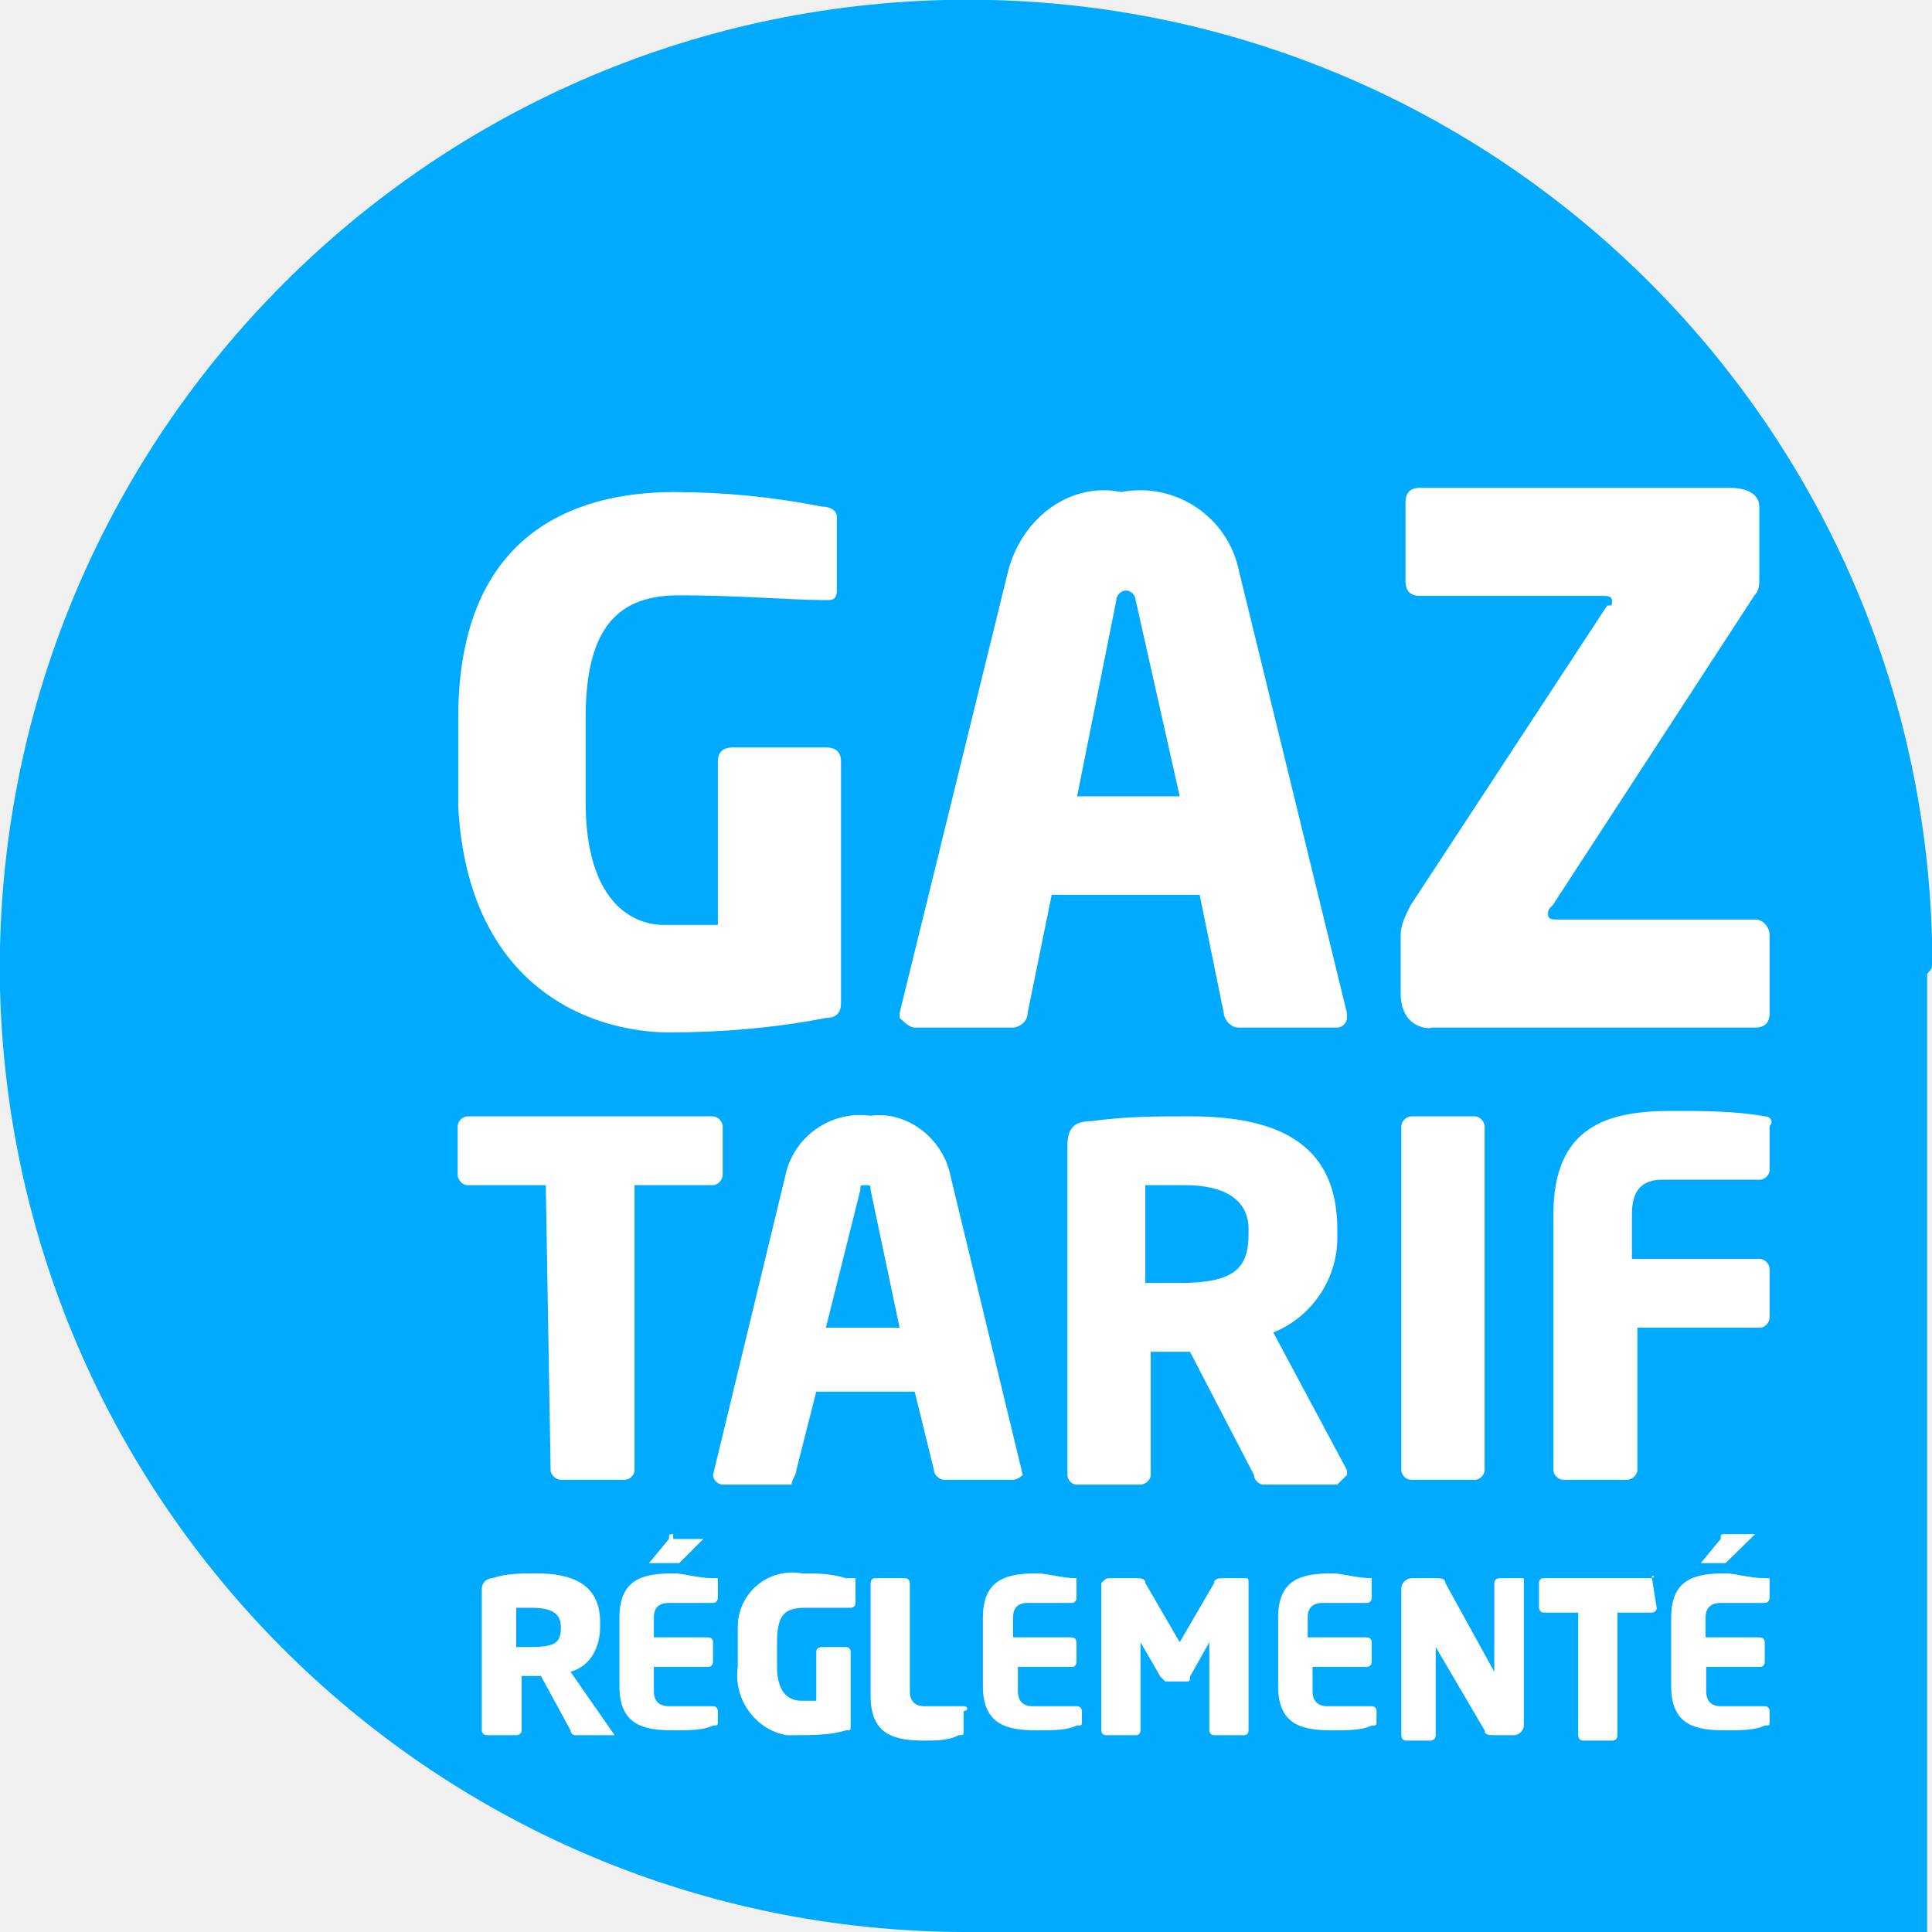
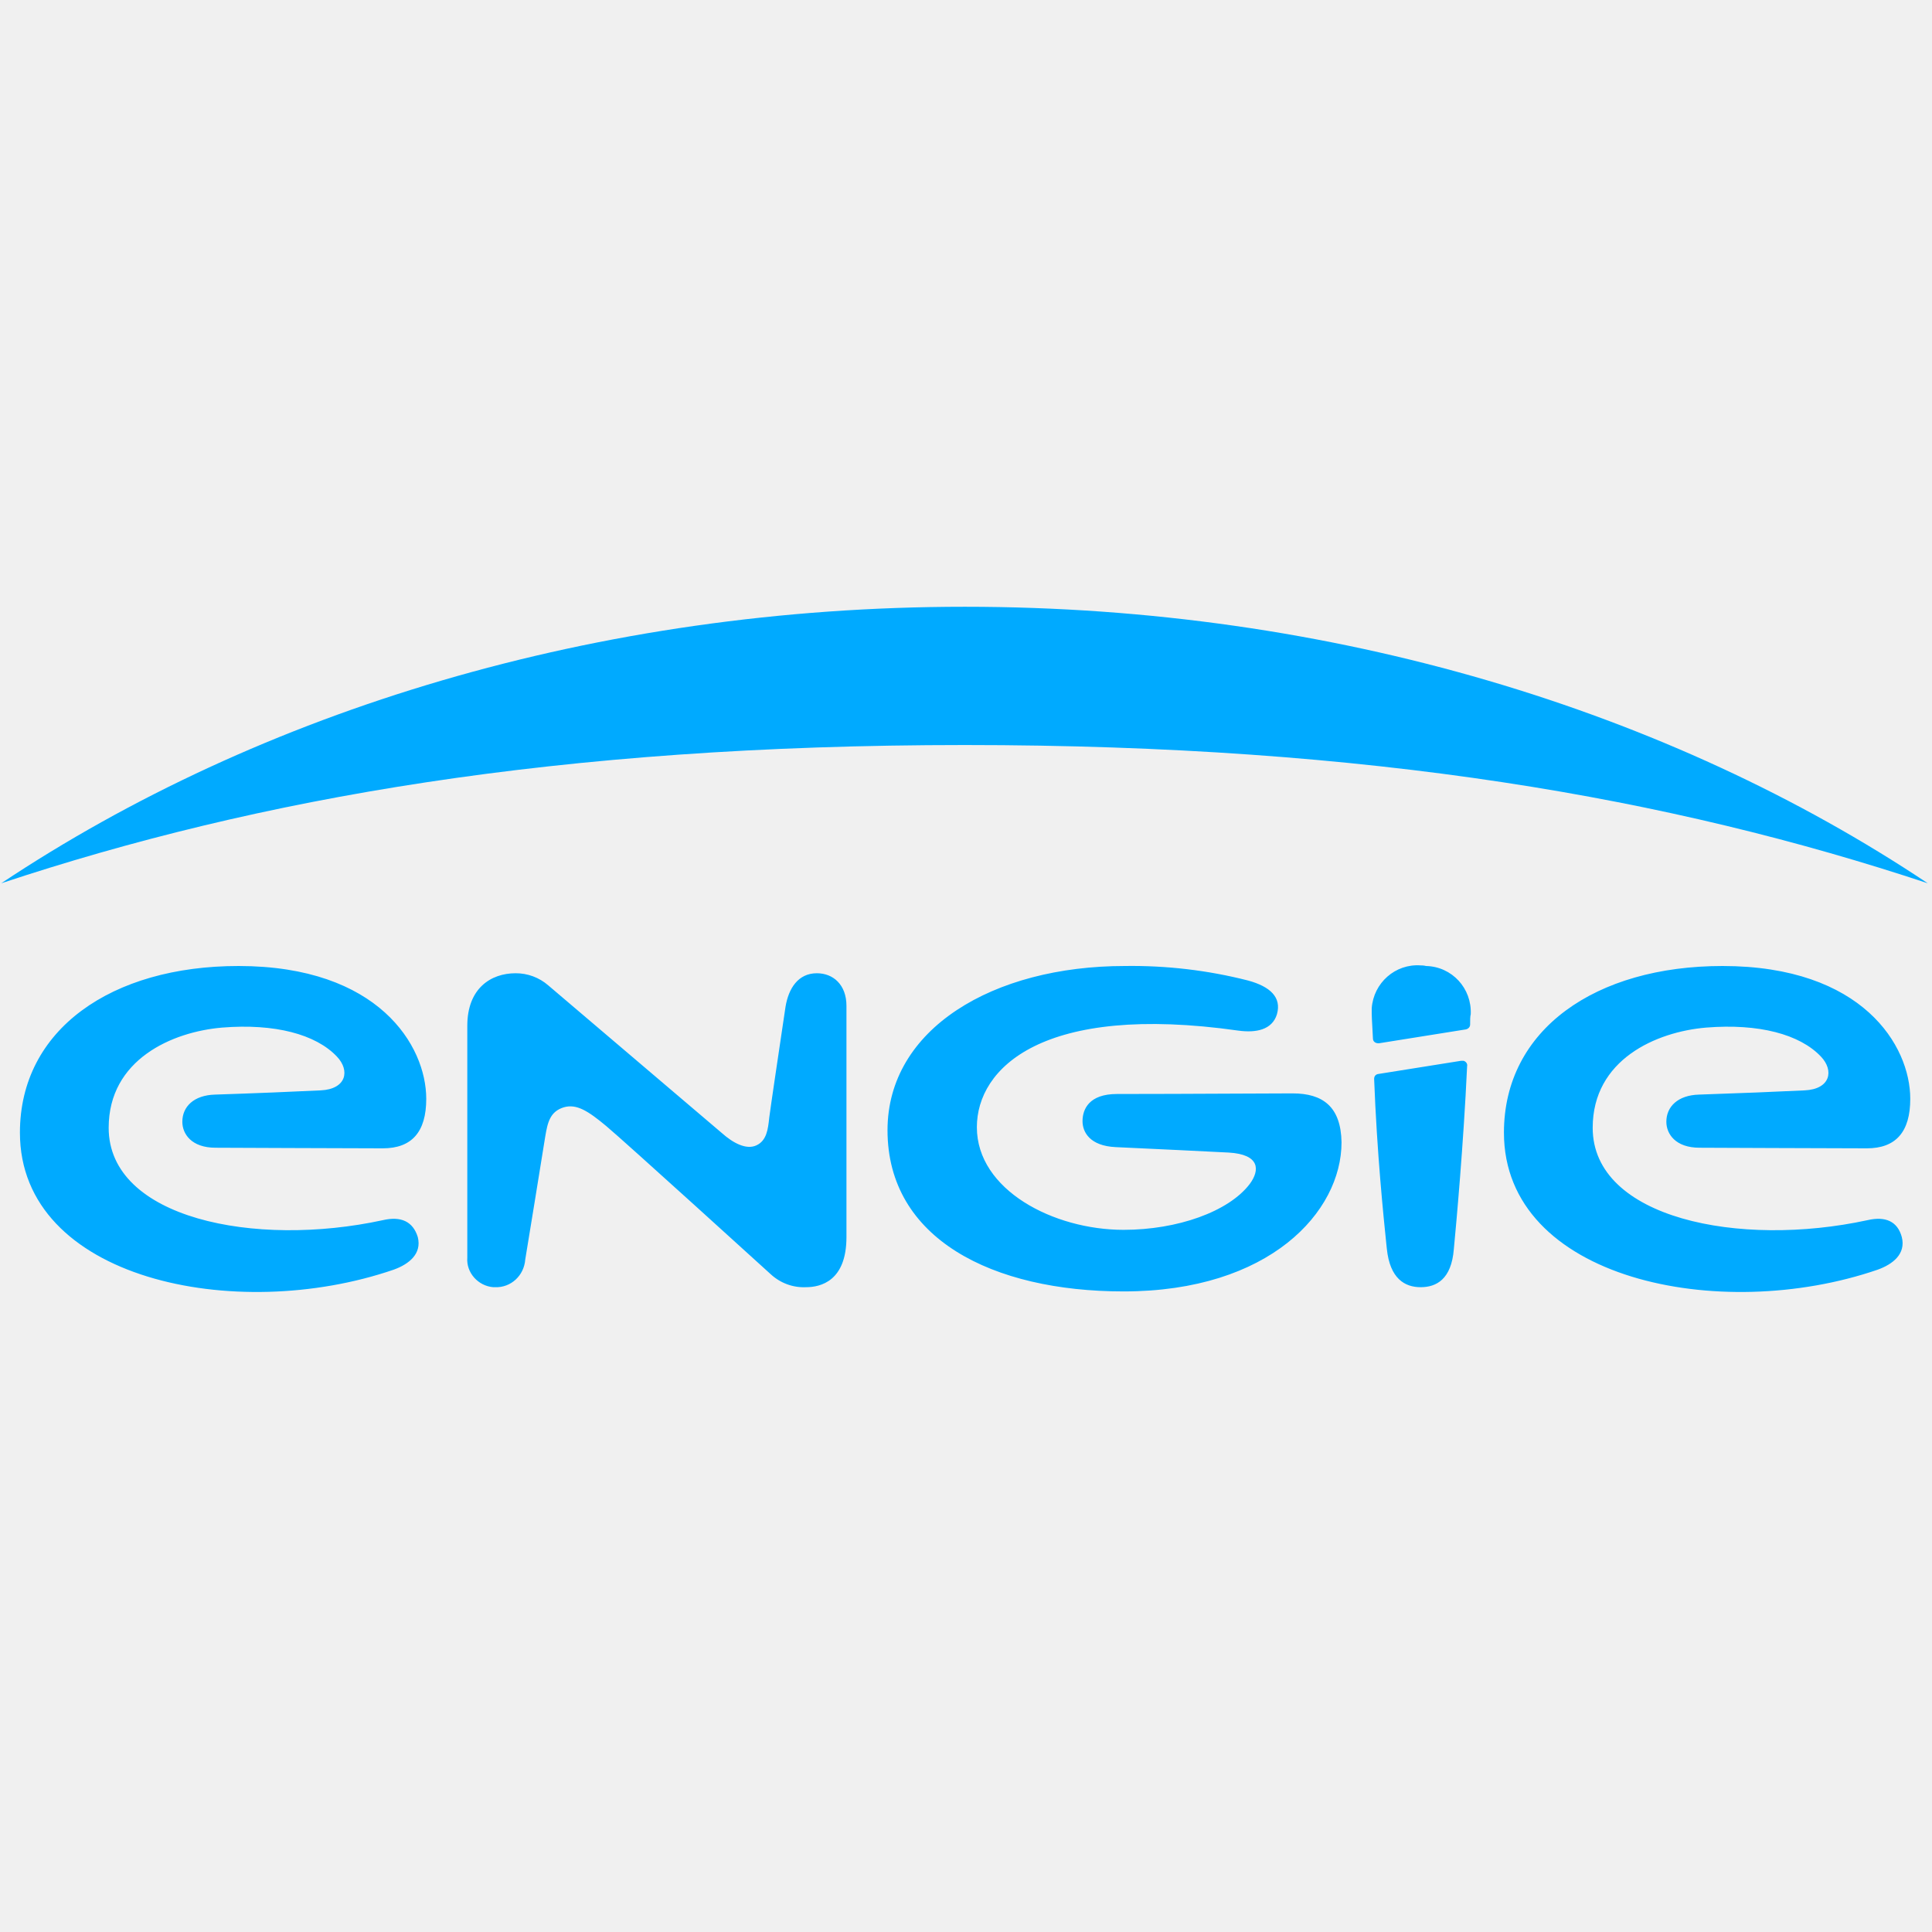
- <svg xmlns="http://www.w3.org/2000/svg" viewBox="0 0 32 32">
-   <g fill="none" fill-rule="evenodd">
-     <path fill="#00AAFF" fill-rule="nonzero" d="M32 15.96v-.4A15.99 15.99 0 0 0 15.64 0 16.05 16.05 0 0 0 0 16.37 16.02 16.02 0 0 0 15.96 32h15.96V16.13c.08-.09.08-.09.08-.17z" />
-     <path fill="#FFFFFF" fill-rule="nonzero" d="M11.08 17.1c.9 0 1.79-.08 2.6-.24.17 0 .25-.08.25-.25v-3.99c0-.16-.08-.24-.25-.24h-1.54c-.17 0-.25.08-.25.24v2.7H11c-.56 0-1.3-.42-1.3-2.04v-1.39c0-1.54.57-2.03 1.55-2.03.98 0 1.87.08 2.44.08.08 0 .17 0 .17-.16V8.55c0-.08-.09-.16-.25-.16-.81-.16-1.63-.24-2.44-.24-1.71 0-3.58.73-3.58 3.74v1.47c.16 3 2.2 3.74 3.5 3.74zm12.62-.08h5.37c.16 0 .24-.08.24-.24v-1.3c0-.09-.08-.25-.24-.25H25.8c-.08 0-.16 0-.16-.08s0-.08.08-.16l3.34-5.13c.08-.08.08-.17.08-.33V8.4c0-.24-.24-.32-.49-.32h-5.13c-.16 0-.24.08-.24.24v1.3c0 .17.08.25.24.25h3.02c.08 0 .16 0 .16.08s0 .08-.08.08L23.36 15c-.08.16-.16.32-.16.48v.98c0 .4.24.57.49.57zM9.12 24.35c0 .08.09.16.17.16h1.06c.08 0 .16-.08.16-.16v-4.72h1.3c.08 0 .16-.09.16-.17v-.81a.18.18 0 0 0-.16-.16H7.74a.18.18 0 0 0-.16.16v.81c0 .08.08.17.16.17h1.3l.08 4.72zm4.07 0l.33-1.3h1.63l.32 1.3c0 .08.09.16.17.16h1.14c.08 0 .16-.08.16-.08l-1.22-5.05c-.16-.57-.73-.98-1.3-.9a1.27 1.27 0 0 0-1.39.9l-1.22 5.05c0 .08.08.16.16.16h1.14c0-.08.08-.16.08-.24zm1.06-4.64c0-.08 0-.08.08-.08.09 0 .09 0 .09.08l.48 2.28h-1.22l.57-2.28zm8.06 4.72v-.08l-1.22-2.28a1.7 1.7 0 0 0 1.06-1.63v-.08c0-1.47-1.06-1.87-2.44-1.87-.57 0-1.06 0-1.63.08-.25 0-.4.08-.4.4v5.46c0 .08.07.16.15.16h1.06c.08 0 .17-.08.17-.16v-2.04h.65l1.06 2.04c0 .08.08.16.16.16h1.22l.16-.16zm-1.63-3.99c0 .57-.24.81-1.14.81h-.57v-1.62h.66c.65 0 1.05.24 1.05.73v.08zm3.75 4.07c.08 0 .16-.08.16-.16v-5.7a.18.18 0 0 0-.16-.16h-1.06a.18.18 0 0 0-.16.16v5.7c0 .08.08.16.16.16h1.06zm4.8-6.02c-.49-.09-1.06-.09-1.54-.09-1.06 0-1.96.25-1.96 1.71v4.24c0 .08.08.16.16.16h1.06c.08 0 .17-.08.17-.16v-2.36h2.03c.08 0 .16-.08.16-.17v-.81a.18.18 0 0 0-.16-.16h-2.12v-.74c0-.4.17-.57.5-.57h1.62c.08 0 .16-.08.16-.16v-.73c.08-.08 0-.16-.08-.16zm-19.78 9.2c.33-.09.49-.41.49-.74v-.08c0-.65-.49-.81-1.06-.81-.24 0-.49 0-.73.08a.18.18 0 0 0-.17.16v2.36s0 .08.09.08h.48s.09 0 .09-.08v-.9h.32l.49.9s0 .08.08.08h.65l-.73-1.05zm-.16-.74c0 .25-.08.33-.5.33h-.24v-.65h.25c.32 0 .49.08.49.32zm2.52-.81c-.24 0-.49-.08-.65-.08-.49 0-.9.08-.9.73v1.14c0 .65.41.73.9.73.24 0 .49 0 .65-.08.08 0 .08 0 .08-.08v-.16s0-.08-.08-.08h-.73c-.17 0-.25-.09-.25-.25v-.4h.9s.08 0 .08-.09v-.32s0-.08-.08-.08h-.9v-.33c0-.16.08-.24.25-.24h.73s.08 0 .08-.09v-.32h-.08zm-.65-.73c-.08 0-.08 0-.08.08l-.33.4h.5l.4-.4h-.5v-.08zm2.85.73c-.25-.08-.49-.08-.73-.08a.9.9 0 0 0-1.06.9v.64c-.08.57.32 1.06.81 1.14h.16c.25 0 .57 0 .82-.08.08 0 .08 0 .08-.08v-1.22s0-.08-.08-.08h-.4s-.09 0-.09.08v.81h-.24c-.17 0-.41-.08-.41-.57v-.4c0-.5.16-.57.49-.57h.73s.08 0 .08-.08v-.41h-.16zm1.95 2.12h-.65c-.16 0-.24-.09-.24-.25v-1.79s0-.08-.08-.08h-.5s-.07 0-.07.08v1.87c0 .65.4.74.9.74.15 0 .4 0 .56-.09.08 0 .08 0 .08-.08v-.32c.08 0 .08-.08 0-.08.08 0 .08 0 0 0zm1.87-2.12c-.24 0-.48-.08-.65-.08-.48 0-.9.08-.9.73v1.14c0 .65.42.73.9.73.25 0 .5 0 .65-.08.09 0 .09 0 .09-.08v-.16s0-.08-.09-.08h-.73c-.16 0-.24-.09-.24-.25v-.4h.9s.07 0 .07-.09v-.32s0-.08-.08-.08h-.97v-.33c0-.16.08-.24.24-.24h.73s.08 0 .08-.09v-.32c.09 0 .09 0 0 0zm2.77 0h-.32c-.08 0-.17 0-.17.08l-.57.98-.57-.98c0-.08-.08-.08-.16-.08h-.4c-.09 0-.09 0-.17.08v2.44s0 .08.08.08h.5s.07 0 .07-.08V27.2l.33.57.08.08h.33c.08 0 .08 0 .08-.08l.32-.57v1.46s0 .08.08.08h.5s.07 0 .07-.08v-2.44c0-.08 0-.08-.08-.08zm2.12 0c-.24 0-.49-.08-.65-.08-.49 0-.9.08-.9.73v1.14c0 .65.41.73.9.73.24 0 .49 0 .65-.08.08 0 .08 0 .08-.08v-.16s0-.08-.08-.08h-.73c-.17 0-.25-.09-.25-.25v-.4h.9s.08 0 .08-.09v-.32s0-.08-.08-.08h-.98v-.33c0-.16.08-.24.25-.24h.73s.08 0 .08-.09v-.32c.08 0 .08 0 0 0zm2.52 0h-.4s-.09 0-.09.08v1.47l-.81-1.47c0-.08-.08-.08-.16-.08h-.4a.18.18 0 0 0-.17.16v2.44s0 .09.08.09h.4s.09 0 .09-.09v-1.46l.81 1.38c0 .08.08.08.16.08h.33c.08 0 .16-.08.16-.16v-2.44c.08 0 0 0 0 0zm2.12 0h-1.8s-.07 0-.07.08v.4s0 .09.08.09h.57v2.03s0 .09.08.09h.49s.08 0 .08-.09v-2.03h.57s.08 0 .08-.08l-.08-.5c.08 0 0-.07 0 0zm1.22-.25s.08 0 0 0l.49-.48h-.49c-.08 0-.08 0-.08.08l-.33.4h.41zm.65.25c-.24 0-.49-.08-.65-.08-.49 0-.9.08-.9.73v1.14c0 .65.41.73.9.73.25 0 .49 0 .65-.08.08 0 .08 0 .08-.08v-.16s0-.08-.08-.08h-.73c-.16 0-.24-.09-.24-.25v-.4h.9s.07 0 .07-.09v-.32s0-.08-.08-.08h-.9v-.33c0-.16.09-.24.25-.24h.73s.08 0 .08-.09v-.32h-.08zm-14.08-9.12h1.63c.08 0 .24-.08.24-.24l.4-1.96h2.45l.4 1.96c0 .08.09.24.25.24h1.63c.08 0 .16-.08.16-.16v-.08l-1.79-7.33a1.67 1.67 0 0 0-1.95-1.3c-.82-.17-1.63.4-1.87 1.3l-1.8 7.33v.08c.09.08.17.16.25.16zm3.34-7.08c0-.08.08-.16.16-.16s.16.08.16.16l.73 3.25h-1.7l.65-3.25z" />
-   </g>
+ <svg xmlns="http://www.w3.org/2000/svg" width="32" height="32" viewBox="0 0 32 32" fill="none">
+   <path fill-rule="evenodd" clip-rule="evenodd" d="M31.93 14.63C27.66 11.78 22.08 10.05 15.98 10.05C9.88 10.05 4.3 11.78 0.02 14.63C4.27 13.22 9.24 12.34 15.98 12.34C22.72 12.34 27.68 13.22 31.93 14.63ZM13.53 16.12C13.22 16.12 13.06 16.37 13.01 16.68C12.997 16.769 12.975 16.916 12.949 17.09C12.876 17.582 12.77 18.291 12.74 18.52L12.74 18.524C12.72 18.703 12.699 18.891 12.53 18.97C12.36 19.05 12.14 18.93 11.96 18.77L9.08 16.32C8.93 16.19 8.738 16.119 8.54 16.12C8.13 16.12 7.74 16.37 7.74 16.99V20.83C7.72 21.08 7.92 21.3 8.17 21.32H8.2C8.46 21.33 8.68 21.13 8.7 20.86C8.7 20.86 9 19.03 9.03 18.83C9.07 18.59 9.11 18.41 9.34 18.34C9.55 18.28 9.74 18.4 10.04 18.65C10.34 18.9 12.76 21.1 12.76 21.1C12.92 21.25 13.13 21.33 13.35 21.32C13.59 21.32 14.02 21.22 14.02 20.49V16.66C14.02 16.31 13.8 16.12 13.53 16.12ZM26.38 18.68C26.38 20.18 28.81 20.67 30.93 20.21C31.23 20.14 31.43 20.23 31.5 20.49C31.57 20.77 31.35 20.94 31.1 21.03C28.48 21.93 24.91 21.19 24.91 18.76C24.91 17.05 26.43 16 28.53 16C30.85 16 31.64 17.32 31.64 18.2C31.64 18.75 31.4 19.02 30.92 19.02C30.534 19.02 29.944 19.017 29.388 19.015L29.387 19.015H29.387H29.387H29.387C28.892 19.012 28.423 19.01 28.15 19.01C27.75 19.01 27.6 18.78 27.6 18.58C27.6 18.33 27.79 18.14 28.14 18.13C28.75 18.11 29.49 18.08 29.89 18.06C30.32 18.04 30.38 17.73 30.16 17.5C29.81 17.13 29.13 16.95 28.26 17.02C27.43 17.09 26.38 17.55 26.38 18.68ZM6.34 20.21C4.22 20.67 1.8 20.18 1.8 18.68C1.8 17.55 2.85 17.09 3.68 17.02C4.55 16.95 5.23 17.13 5.58 17.5C5.8 17.73 5.74 18.04 5.31 18.06C4.91 18.08 4.18 18.11 3.56 18.13C3.21 18.14 3.02 18.33 3.02 18.58C3.02 18.78 3.17 19.01 3.57 19.01C3.843 19.01 4.312 19.012 4.807 19.015H4.807H4.807L4.808 19.015C5.364 19.017 5.954 19.02 6.34 19.02C6.82 19.02 7.06 18.75 7.06 18.2C7.06 17.32 6.27 16 3.95 16C1.85 16 0.33 17.05 0.33 18.76C0.33 21.19 3.9 21.93 6.52 21.03C6.77 20.94 6.99 20.77 6.92 20.49C6.84 20.23 6.64 20.14 6.34 20.21ZM22.961 20.596L22.961 20.595L22.961 20.595C22.915 20.146 22.807 19.105 22.76 17.87C22.76 17.83 22.78 17.8 22.82 17.79L24.2 17.57H24.24C24.28 17.58 24.31 17.62 24.3 17.66C24.24 18.96 24.12 20.27 24.08 20.69C24.04 21.19 23.79 21.32 23.53 21.32C23.27 21.32 23.02 21.18 22.97 20.68L22.961 20.596ZM23.53 15.99C23.11 15.96 22.75 16.28 22.72 16.7V16.79C22.72 16.829 22.724 16.906 22.73 17.009L22.73 17.01C22.733 17.066 22.736 17.13 22.74 17.2C22.74 17.25 22.78 17.28 22.83 17.28H22.84L24.28 17.05C24.32 17.04 24.35 17.01 24.35 16.97C24.35 16.9 24.35 16.83 24.36 16.8C24.38 16.37 24.05 16.01 23.62 16C23.58 15.99 23.55 15.99 23.53 15.99ZM20.404 18.114C20.838 18.112 21.211 18.11 21.41 18.11C21.91 18.11 22.21 18.33 22.22 18.92C22.22 20.07 21.03 21.39 18.61 21.39C16.44 21.39 14.7 20.52 14.7 18.72C14.7 17.04 16.45 16 18.63 16C19.318 15.99 20.004 16.07 20.67 16.24C21.04 16.34 21.23 16.52 21.15 16.8C21.07 17.06 20.8 17.11 20.51 17.07C17.27 16.61 16.18 17.69 16.18 18.67C16.18 19.71 17.45 20.37 18.61 20.37C19.5 20.37 20.35 20.07 20.7 19.61C20.87 19.38 20.87 19.12 20.35 19.09C19.97 19.07 19.13 19.03 18.48 19C18.05 18.98 17.93 18.75 17.93 18.57C17.93 18.37 18.04 18.12 18.5 18.12C19.055 18.12 19.792 18.117 20.404 18.114Z" fill="#00AAFF" />
</svg>
